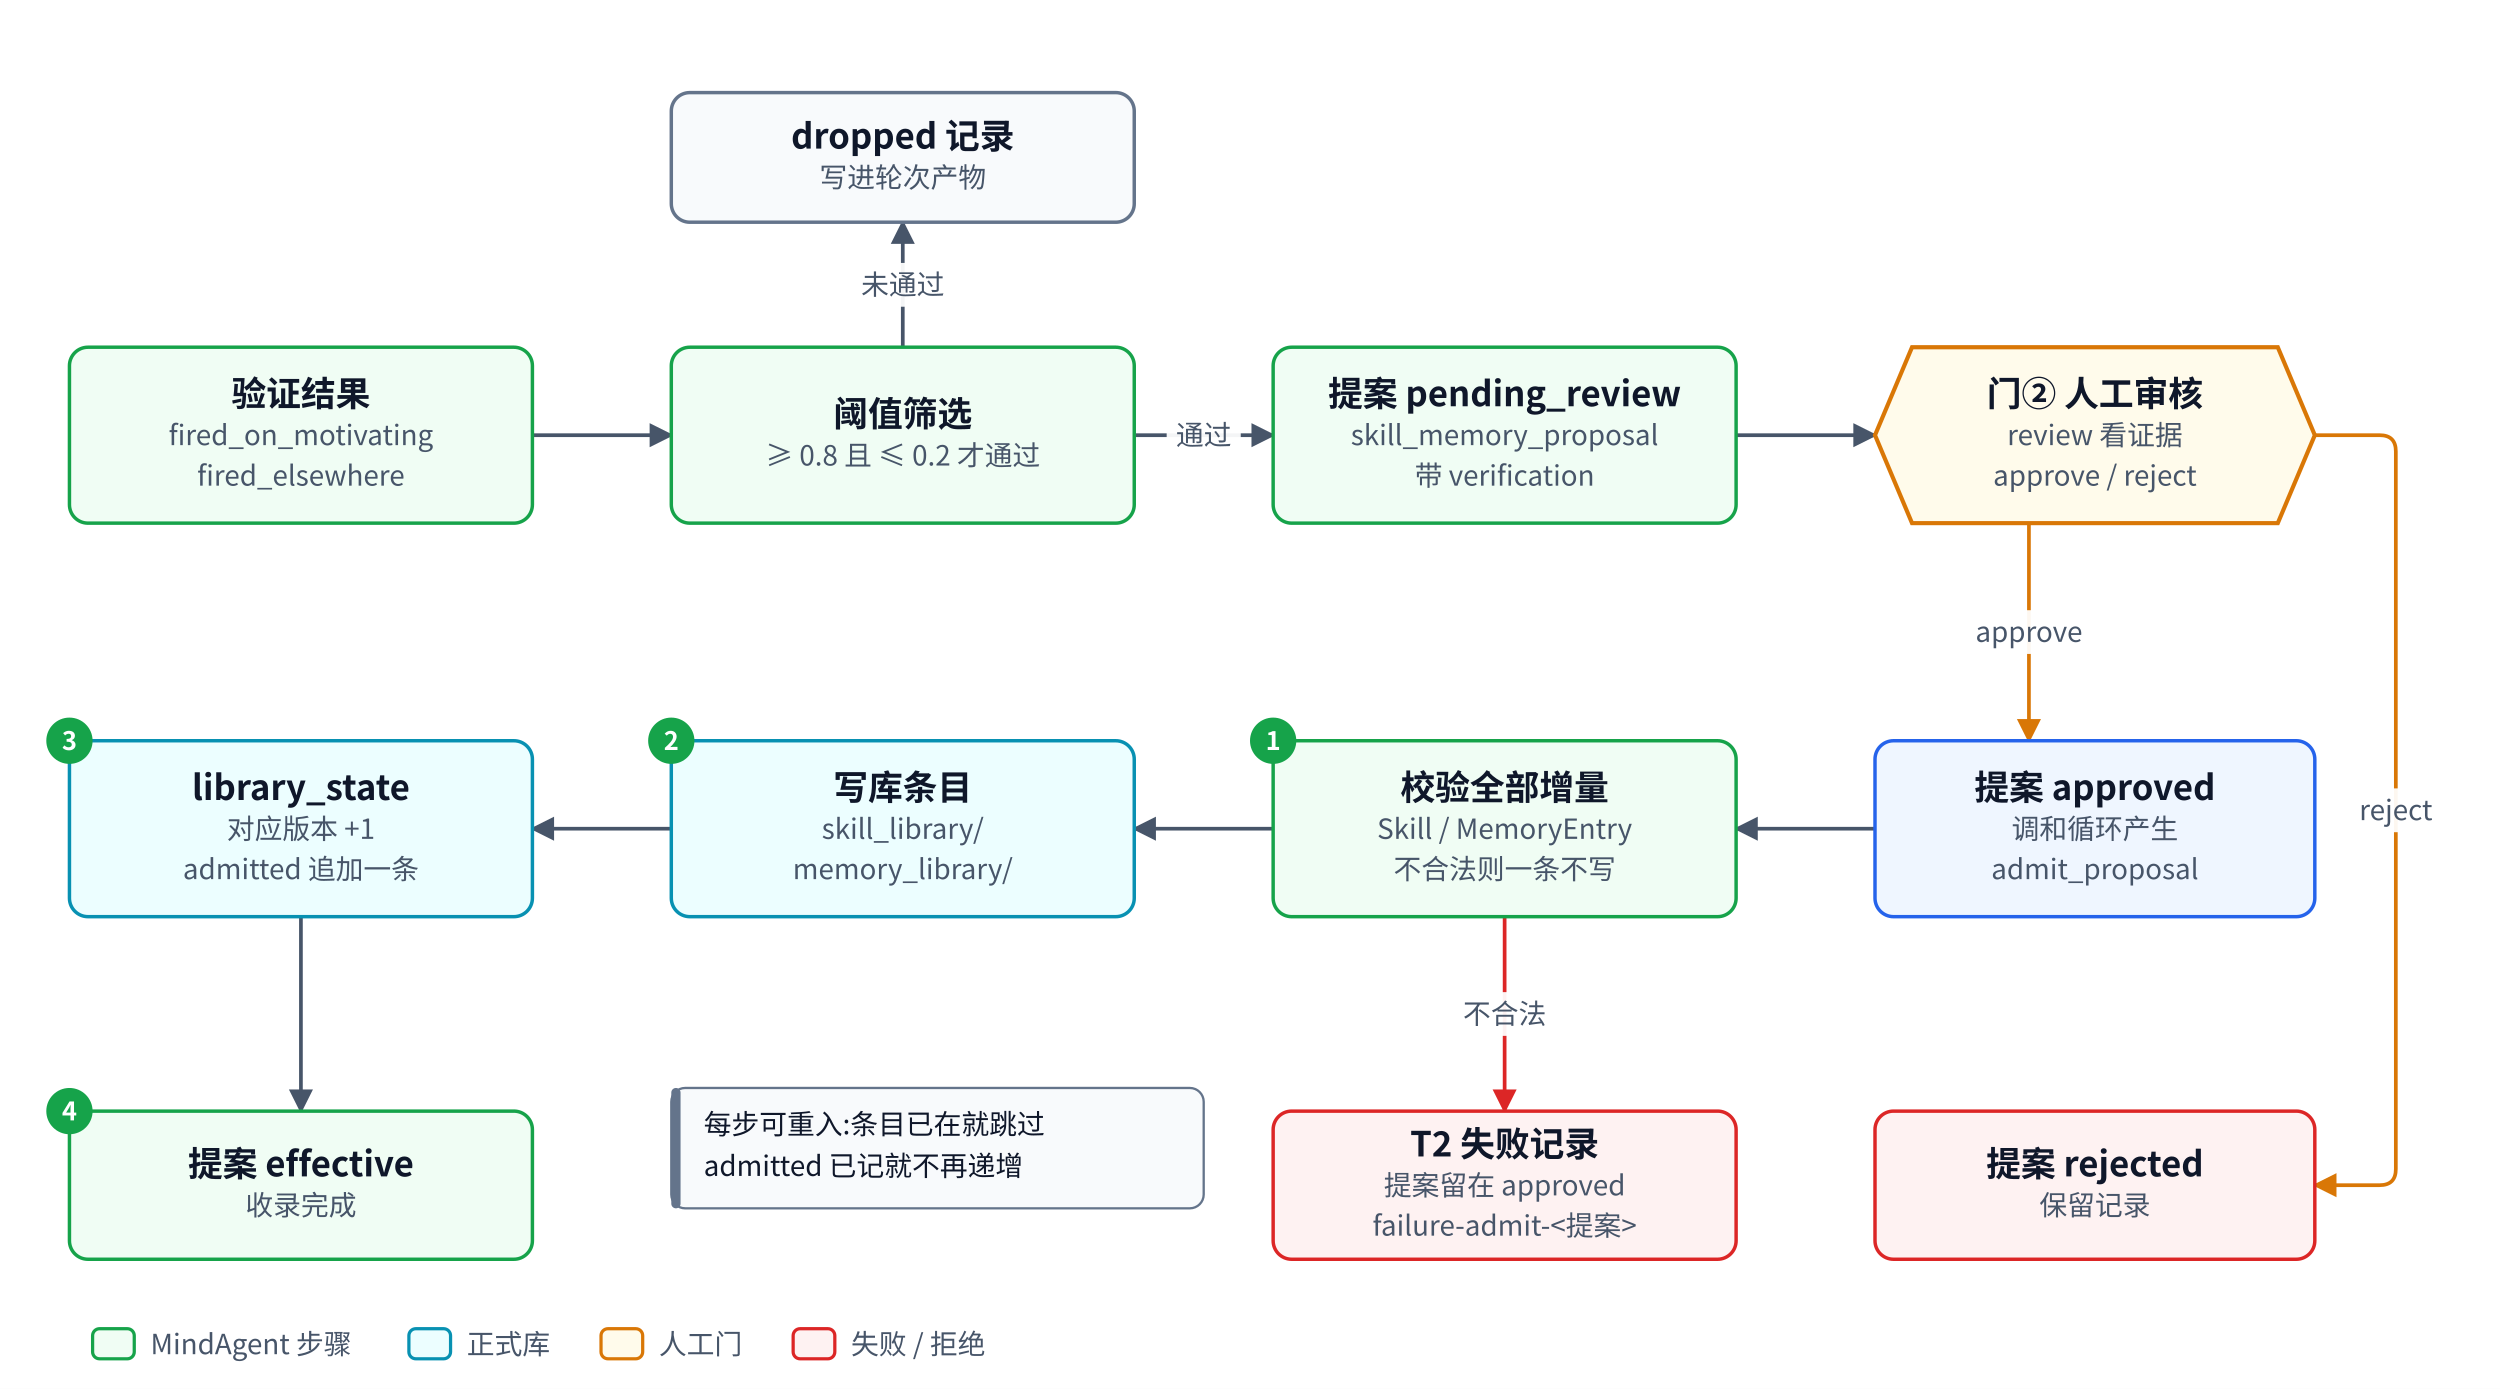
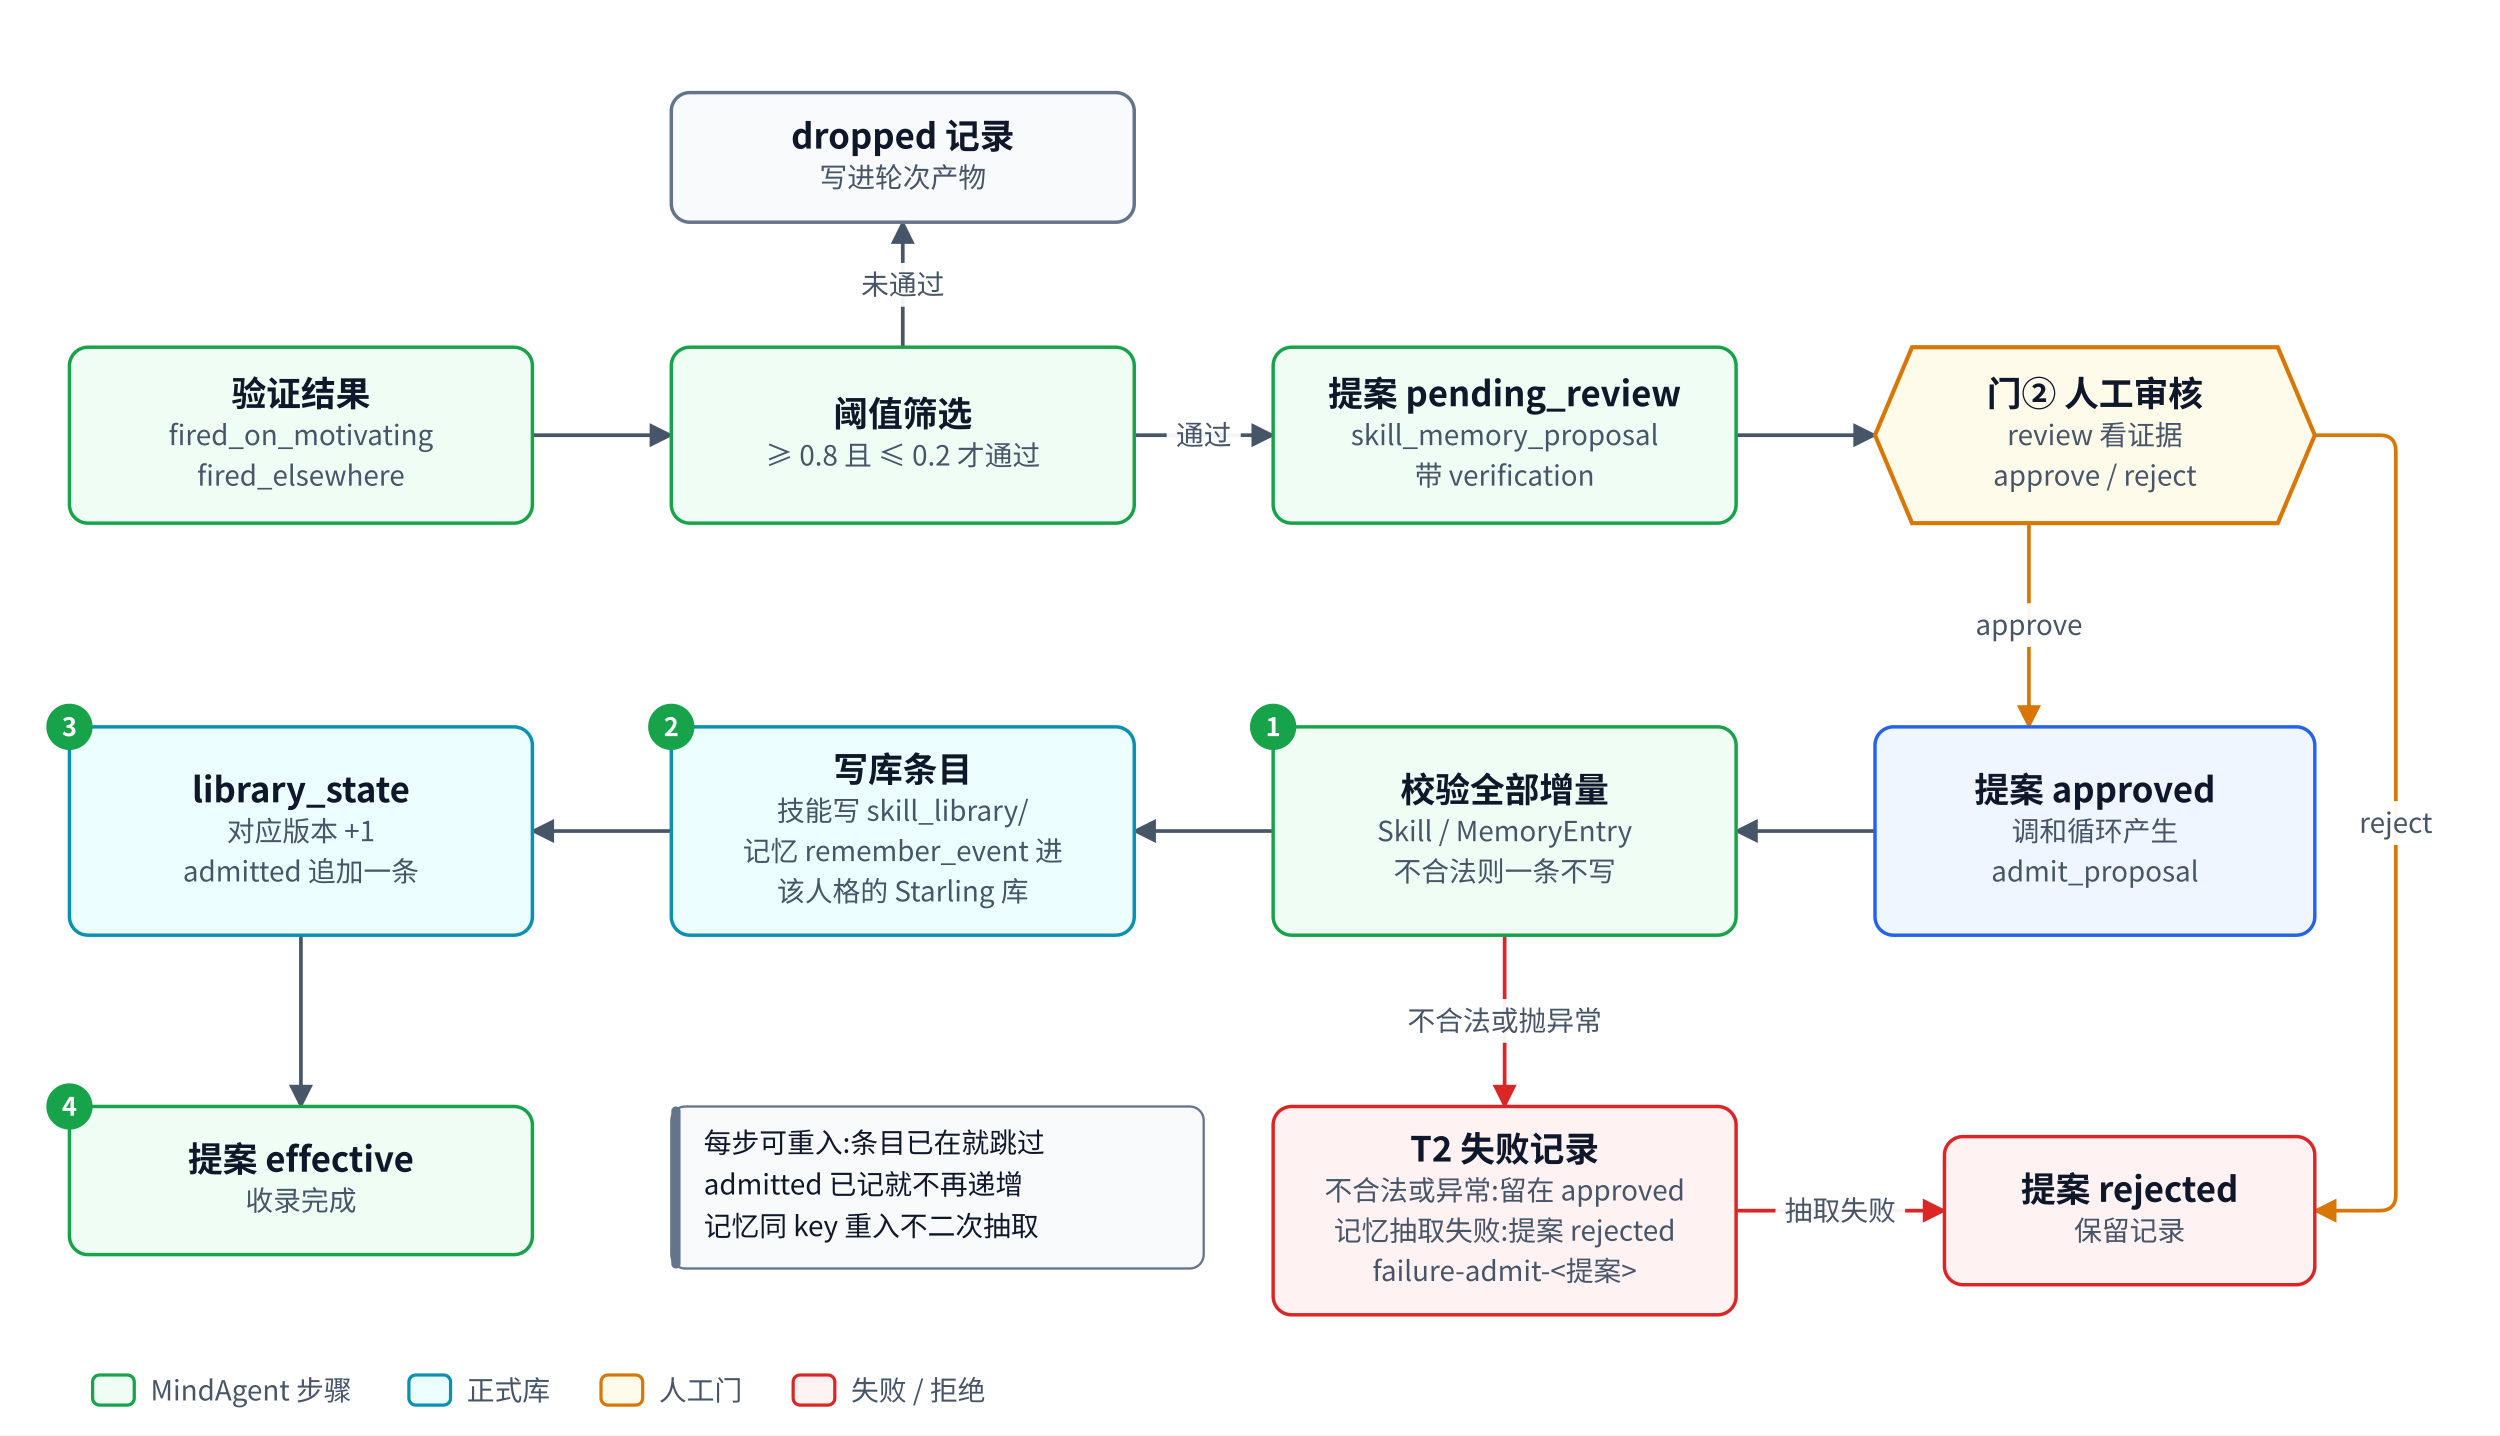
- <svg xmlns="http://www.w3.org/2000/svg" viewBox="0 0 1080 600" width="1080" height="600" role="img" aria-labelledby="t d" font-family="-apple-system,BlinkMacSystemFont,'PingFang SC','Hiragino Sans GB','Noto Sans CJK SC','Microsoft YaHei','Segoe UI',Helvetica,Arial,sans-serif">
+ <svg xmlns="http://www.w3.org/2000/svg" viewBox="0 0 1080 620" width="1080" height="620" role="img" aria-labelledby="t d" font-family="-apple-system,BlinkMacSystemFont,'PingFang SC','Hiragino Sans GB','Noto Sans CJK SC','Microsoft YaHei','Segoe UI',Helvetica,Arial,sans-serif">
  <defs>
    <marker id="ah0" viewBox="0 0 10 10" refX="9" refY="5" markerWidth="6.5" markerHeight="6.5" orient="auto-start-reverse">
      <path d="M0,0 L10,5 L0,10 z" fill="#475569" />
    </marker>
    <marker id="ah1" viewBox="0 0 10 10" refX="9" refY="5" markerWidth="6.5" markerHeight="6.5" orient="auto-start-reverse">
      <path d="M0,0 L10,5 L0,10 z" fill="#d97706" />
    </marker>
    <marker id="ah2" viewBox="0 0 10 10" refX="9" refY="5" markerWidth="6.5" markerHeight="6.5" orient="auto-start-reverse">
      <path d="M0,0 L10,5 L0,10 z" fill="#dc2626" />
    </marker>
  </defs>
-   <rect width="1080" height="600" fill="#ffffff" />
+   <rect width="1080" height="620" fill="#ffffff" />
  <path d="M230.0,188.0 L290.0,188.0" fill="none" stroke="#475569" stroke-width="1.6" stroke-linejoin="round" stroke-linecap="round" marker-end="url(#ah0)" />
  <path d="M490.0,188.0 L550.0,188.0" fill="none" stroke="#475569" stroke-width="1.6" stroke-linejoin="round" stroke-linecap="round" marker-end="url(#ah0)" />
  <path d="M390.0,150.0 L390.0,96.0" fill="none" stroke="#475569" stroke-width="1.6" stroke-linejoin="round" stroke-linecap="round" marker-end="url(#ah0)" />
  <path d="M750.0,188.0 L810.0,188.0" fill="none" stroke="#475569" stroke-width="1.6" stroke-linejoin="round" stroke-linecap="round" marker-end="url(#ah0)" />
-   <path d="M876.5,226.0 L876.5,320.0" fill="none" stroke="#d97706" stroke-width="1.6" stroke-linejoin="round" stroke-linecap="round" marker-end="url(#ah1)" />
-   <path d="M1000.0,188.0 L1028.0,188.0 Q1035.0,188.0 1035.0,195.0 L1035.0,505.0 Q1035.0,512.0 1028.0,512.0 L1000.0,512.0" fill="none" stroke="#d97706" stroke-width="1.6" stroke-linejoin="round" stroke-linecap="round" marker-end="url(#ah1)" />
-   <path d="M810.0,358.0 L750.0,358.0" fill="none" stroke="#475569" stroke-width="1.6" stroke-linejoin="round" stroke-linecap="round" marker-end="url(#ah0)" />
-   <path d="M550.0,358.0 L490.0,358.0" fill="none" stroke="#475569" stroke-width="1.6" stroke-linejoin="round" stroke-linecap="round" marker-end="url(#ah0)" />
-   <path d="M290.0,358.0 L230.0,358.0" fill="none" stroke="#475569" stroke-width="1.6" stroke-linejoin="round" stroke-linecap="round" marker-end="url(#ah0)" />
-   <path d="M130.0,396.0 L130.0,480.0" fill="none" stroke="#475569" stroke-width="1.6" stroke-linejoin="round" stroke-linecap="round" marker-end="url(#ah0)" />
-   <path d="M650.0,396.0 L650.0,480.0" fill="none" stroke="#dc2626" stroke-width="1.6" stroke-linejoin="round" stroke-linecap="round" marker-end="url(#ah2)" />
+   <path d="M876.5,226.0 L876.5,314.0" fill="none" stroke="#d97706" stroke-width="1.6" stroke-linejoin="round" stroke-linecap="round" marker-end="url(#ah1)" />
+   <path d="M1000.0,188.0 L1028.0,188.0 Q1035.0,188.0 1035.0,195.0 L1035.0,516.0 Q1035.0,523.0 1028.0,523.0 L1000.0,523.0" fill="none" stroke="#d97706" stroke-width="1.6" stroke-linejoin="round" stroke-linecap="round" marker-end="url(#ah1)" />
+   <path d="M810.0,359.0 L750.0,359.0" fill="none" stroke="#475569" stroke-width="1.6" stroke-linejoin="round" stroke-linecap="round" marker-end="url(#ah0)" />
+   <path d="M550.0,359.0 L490.0,359.0" fill="none" stroke="#475569" stroke-width="1.6" stroke-linejoin="round" stroke-linecap="round" marker-end="url(#ah0)" />
+   <path d="M290.0,359.0 L230.0,359.0" fill="none" stroke="#475569" stroke-width="1.6" stroke-linejoin="round" stroke-linecap="round" marker-end="url(#ah0)" />
+   <path d="M130.0,404.0 L130.0,478.0" fill="none" stroke="#475569" stroke-width="1.6" stroke-linejoin="round" stroke-linecap="round" marker-end="url(#ah0)" />
+   <path d="M650.0,404.0 L650.0,478.0" fill="none" stroke="#dc2626" stroke-width="1.6" stroke-linejoin="round" stroke-linecap="round" marker-end="url(#ah2)" />
+   <path d="M750.0,523.0 L840.0,523.0" fill="none" stroke="#dc2626" stroke-width="1.6" stroke-linejoin="round" stroke-linecap="round" marker-end="url(#ah2)" />
  <rect x="30" y="150" width="200" height="76" rx="8" fill="#f0fdf4" stroke="#16a34a" stroke-width="1.5" />
  <text x="130.0" y="175.5" text-anchor="middle" font-size="15" font-weight="700" fill="#0f172a">验证结果</text>
  <text x="130.0" y="192.3" text-anchor="middle" font-size="12" fill="#475569">fired_on_motivating</text>
  <text x="130.0" y="209.8" text-anchor="middle" font-size="12" fill="#475569">fired_elsewhere</text>
  <rect x="290" y="150" width="200" height="76" rx="8" fill="#f0fdf4" stroke="#16a34a" stroke-width="1.5" />
  <text x="390.0" y="184.2" text-anchor="middle" font-size="15" font-weight="700" fill="#0f172a">阈值筛选</text>
  <text x="390.0" y="201.1" text-anchor="middle" font-size="12" fill="#475569">≥ 0.8 且 ≤ 0.2 才通过</text>
  <rect x="550" y="150" width="200" height="76" rx="8" fill="#f0fdf4" stroke="#16a34a" stroke-width="1.5" />
  <text x="650.0" y="175.5" text-anchor="middle" font-size="15" font-weight="700" fill="#0f172a">提案 pending_review</text>
  <text x="650.0" y="192.3" text-anchor="middle" font-size="12" fill="#475569">skill_memory_proposal</text>
  <text x="650.0" y="209.8" text-anchor="middle" font-size="12" fill="#475569">带 verification</text>
  <polygon points="826.0,150.0 984.0,150.0 1000.0,188.0 984.0,226.0 826.0,226.0 810.0,188.0" fill="#fffbeb" stroke="#d97706" stroke-width="1.8" />
  <text x="905.0" y="175.5" text-anchor="middle" font-size="15" font-weight="700" fill="#0f172a">门② 人工审核</text>
  <text x="905.0" y="192.3" text-anchor="middle" font-size="12" fill="#475569">review 看证据</text>
  <text x="905.0" y="209.8" text-anchor="middle" font-size="12" fill="#475569">approve / reject</text>
  <rect x="290" y="40" width="200" height="56" rx="8" fill="#f8fafc" stroke="#64748b" stroke-width="1.5" />
  <text x="390.0" y="64.2" text-anchor="middle" font-size="15" font-weight="700" fill="#0f172a">dropped 记录</text>
  <text x="390.0" y="81.0" text-anchor="middle" font-size="12" fill="#475569">写进轮次产物</text>
-   <rect x="810" y="320" width="190" height="76" rx="8" fill="#eff6ff" stroke="#2563eb" stroke-width="1.5" />
-   <text x="905.0" y="345.6" text-anchor="middle" font-size="15" font-weight="700" fill="#0f172a">提案 approved</text>
-   <text x="905.0" y="362.4" text-anchor="middle" font-size="12" fill="#475569">调和循环产生</text>
-   <text x="905.0" y="379.8" text-anchor="middle" font-size="12" fill="#475569">admit_proposal</text>
-   <rect x="550" y="320" width="200" height="76" rx="8" fill="#f0fdf4" stroke="#16a34a" stroke-width="1.5" />
-   <text x="650.0" y="345.6" text-anchor="middle" font-size="15" font-weight="700" fill="#0f172a">校验全部增量</text>
-   <text x="650.0" y="362.4" text-anchor="middle" font-size="12" fill="#475569">Skill / MemoryEntry</text>
-   <text x="650.0" y="379.8" text-anchor="middle" font-size="12" fill="#475569">不合法则一条不写</text>
-   <rect x="290" y="320" width="200" height="76" rx="8" fill="#ecfeff" stroke="#0891b2" stroke-width="1.5" />
-   <text x="390.0" y="345.6" text-anchor="middle" font-size="15" font-weight="700" fill="#0f172a">写库条目</text>
-   <text x="390.0" y="362.4" text-anchor="middle" font-size="12" fill="#475569">skill_library/</text>
-   <text x="390.0" y="379.8" text-anchor="middle" font-size="12" fill="#475569">memory_library/</text>
-   <rect x="30" y="320" width="200" height="76" rx="8" fill="#ecfeff" stroke="#0891b2" stroke-width="1.5" />
-   <text x="130.0" y="345.6" text-anchor="middle" font-size="15" font-weight="700" fill="#0f172a">library_state</text>
-   <text x="130.0" y="362.4" text-anchor="middle" font-size="12" fill="#475569">对应版本 +1</text>
-   <text x="130.0" y="379.8" text-anchor="middle" font-size="12" fill="#475569">admitted 追加一条</text>
-   <rect x="30" y="480" width="200" height="64" rx="8" fill="#f0fdf4" stroke="#16a34a" stroke-width="1.5" />
-   <text x="130.0" y="508.2" text-anchor="middle" font-size="15" font-weight="700" fill="#0f172a">提案 effective</text>
-   <text x="130.0" y="525.0" text-anchor="middle" font-size="12" fill="#475569">收录完成</text>
-   <rect x="550" y="480" width="200" height="64" rx="8" fill="#fef2f2" stroke="#dc2626" stroke-width="1.5" />
-   <text x="650.0" y="499.6" text-anchor="middle" font-size="15" font-weight="700" fill="#0f172a">T2 失败记录</text>
-   <text x="650.0" y="516.4" text-anchor="middle" font-size="12" fill="#475569">提案留在 approved</text>
-   <text x="650.0" y="533.8" text-anchor="middle" font-size="12" fill="#475569">failure-admit-&lt;提案&gt;</text>
-   <rect x="810" y="480" width="190" height="64" rx="8" fill="#fef2f2" stroke="#dc2626" stroke-width="1.5" />
-   <text x="905.0" y="508.2" text-anchor="middle" font-size="15" font-weight="700" fill="#0f172a">提案 rejected</text>
-   <text x="905.0" y="525.0" text-anchor="middle" font-size="12" fill="#475569">保留记录</text>
-   <circle cx="550" cy="320" r="10" fill="#16a34a" />
-   <text x="550" y="324" text-anchor="middle" font-size="11" font-weight="700" fill="#ffffff">1</text>
-   <circle cx="290" cy="320" r="10" fill="#16a34a" />
-   <text x="290" y="324" text-anchor="middle" font-size="11" font-weight="700" fill="#ffffff">2</text>
-   <circle cx="30" cy="320" r="10" fill="#16a34a" />
-   <text x="30" y="324" text-anchor="middle" font-size="11" font-weight="700" fill="#ffffff">3</text>
-   <circle cx="30" cy="480" r="10" fill="#16a34a" />
-   <text x="30" y="484" text-anchor="middle" font-size="11" font-weight="700" fill="#ffffff">4</text>
-   <rect x="290" y="470" width="230" height="52.0" rx="6" fill="#f8fafc" stroke="#64748b" stroke-width="1" />
-   <rect x="290" y="470" width="4" height="52.0" rx="2" fill="#64748b" />
-   <text x="304" y="490.0" font-size="12" fill="#0f172a">每步可重入:条目已在就跳过</text>
-   <text x="304" y="508.0" font-size="12" fill="#0f172a">admitted 已记就不再递增</text>
+   <rect x="810" y="314" width="190" height="90" rx="8" fill="#eff6ff" stroke="#2563eb" stroke-width="1.5" />
+   <text x="905.0" y="346.6" text-anchor="middle" font-size="15" font-weight="700" fill="#0f172a">提案 approved</text>
+   <text x="905.0" y="363.4" text-anchor="middle" font-size="12" fill="#475569">调和循环产生</text>
+   <text x="905.0" y="380.8" text-anchor="middle" font-size="12" fill="#475569">admit_proposal</text>
+   <rect x="550" y="314" width="200" height="90" rx="8" fill="#f0fdf4" stroke="#16a34a" stroke-width="1.5" />
+   <text x="650.0" y="346.6" text-anchor="middle" font-size="15" font-weight="700" fill="#0f172a">校验全部增量</text>
+   <text x="650.0" y="363.4" text-anchor="middle" font-size="12" fill="#475569">Skill / MemoryEntry</text>
+   <text x="650.0" y="380.8" text-anchor="middle" font-size="12" fill="#475569">不合法则一条不写</text>
+   <rect x="290" y="314" width="200" height="90" rx="8" fill="#ecfeff" stroke="#0891b2" stroke-width="1.5" />
+   <text x="390.0" y="337.8" text-anchor="middle" font-size="15" font-weight="700" fill="#0f172a">写库条目</text>
+   <text x="390.0" y="354.6" text-anchor="middle" font-size="12" fill="#475569">技能写 skill_library/</text>
+   <text x="390.0" y="372.0" text-anchor="middle" font-size="12" fill="#475569">记忆 remember_event 进</text>
+   <text x="390.0" y="389.4" text-anchor="middle" font-size="12" fill="#475569">该人格的 Starling 库</text>
+   <rect x="30" y="314" width="200" height="90" rx="8" fill="#ecfeff" stroke="#0891b2" stroke-width="1.5" />
+   <text x="130.0" y="346.6" text-anchor="middle" font-size="15" font-weight="700" fill="#0f172a">library_state</text>
+   <text x="130.0" y="363.4" text-anchor="middle" font-size="12" fill="#475569">对应版本 +1</text>
+   <text x="130.0" y="380.8" text-anchor="middle" font-size="12" fill="#475569">admitted 追加一条</text>
+   <rect x="30" y="478" width="200" height="64" rx="8" fill="#f0fdf4" stroke="#16a34a" stroke-width="1.5" />
+   <text x="130.0" y="506.2" text-anchor="middle" font-size="15" font-weight="700" fill="#0f172a">提案 effective</text>
+   <text x="130.0" y="523.0" text-anchor="middle" font-size="12" fill="#475569">收录完成</text>
+   <rect x="550" y="478" width="200" height="90" rx="8" fill="#fef2f2" stroke="#dc2626" stroke-width="1.5" />
+   <text x="650.0" y="501.8" text-anchor="middle" font-size="15" font-weight="700" fill="#0f172a">T2 失败记录</text>
+   <text x="650.0" y="518.6" text-anchor="middle" font-size="12" fill="#475569">不合法或异常:留在 approved</text>
+   <text x="650.0" y="536.0" text-anchor="middle" font-size="12" fill="#475569">记忆抽取失败:提案 rejected</text>
+   <text x="650.0" y="553.4" text-anchor="middle" font-size="12" fill="#475569">failure-admit-&lt;提案&gt;</text>
+   <rect x="840" y="491" width="160" height="64" rx="8" fill="#fef2f2" stroke="#dc2626" stroke-width="1.5" />
+   <text x="920.0" y="519.2" text-anchor="middle" font-size="15" font-weight="700" fill="#0f172a">提案 rejected</text>
+   <text x="920.0" y="536.0" text-anchor="middle" font-size="12" fill="#475569">保留记录</text>
+   <circle cx="550" cy="314" r="10" fill="#16a34a" />
+   <text x="550" y="318" text-anchor="middle" font-size="11" font-weight="700" fill="#ffffff">1</text>
+   <circle cx="290" cy="314" r="10" fill="#16a34a" />
+   <text x="290" y="318" text-anchor="middle" font-size="11" font-weight="700" fill="#ffffff">2</text>
+   <circle cx="30" cy="314" r="10" fill="#16a34a" />
+   <text x="30" y="318" text-anchor="middle" font-size="11" font-weight="700" fill="#ffffff">3</text>
+   <circle cx="30" cy="478" r="10" fill="#16a34a" />
+   <text x="30" y="482" text-anchor="middle" font-size="11" font-weight="700" fill="#ffffff">4</text>
+   <rect x="290" y="478" width="230" height="70.0" rx="6" fill="#f8fafc" stroke="#64748b" stroke-width="1" />
+   <rect x="290" y="478" width="4" height="70.0" rx="2" fill="#64748b" />
+   <text x="304" y="498.0" font-size="12" fill="#0f172a">每步可重入:条目已在就跳过</text>
+   <text x="304" y="516.0" font-size="12" fill="#0f172a">admitted 已记就不再递增</text>
+   <text x="304" y="534.0" font-size="12" fill="#0f172a">记忆同 key 重入不二次抽取</text>
  <rect x="504.0" y="178.6" width="32.0" height="18.9" rx="4" fill="#ffffff" fill-opacity="0.94" />
  <text x="520.0" y="192.3" text-anchor="middle" font-size="12" fill="#475569">通过</text>
  <rect x="368.0" y="113.6" width="44.0" height="18.9" rx="4" fill="#ffffff" fill-opacity="0.94" />
  <text x="390.0" y="127.3" text-anchor="middle" font-size="12" fill="#475569">未通过</text>
-   <rect x="848.6" y="263.6" width="55.9" height="18.9" rx="4" fill="#ffffff" fill-opacity="0.94" />
-   <text x="876.5" y="277.3" text-anchor="middle" font-size="12" fill="#475569">approve</text>
-   <rect x="1013.0" y="340.6" width="44.0" height="18.9" rx="4" fill="#ffffff" fill-opacity="0.94" />
-   <text x="1035.0" y="354.3" text-anchor="middle" font-size="12" fill="#475569">reject</text>
-   <rect x="628.0" y="428.6" width="44.0" height="18.9" rx="4" fill="#ffffff" fill-opacity="0.94" />
-   <text x="650.0" y="442.3" text-anchor="middle" font-size="12" fill="#475569">不合法</text>
-   <rect x="40" y="574" width="18" height="13" rx="3" fill="#f0fdf4" stroke="#16a34a" stroke-width="1.4" />
-   <text x="65" y="585" font-size="12" fill="#475569">MindAgent 步骤</text>
-   <rect x="176.64" y="574" width="18" height="13" rx="3" fill="#ecfeff" stroke="#0891b2" stroke-width="1.4" />
-   <text x="201.64" y="585" font-size="12" fill="#475569">正式库</text>
-   <rect x="259.64" y="574" width="18" height="13" rx="3" fill="#fffbeb" stroke="#d97706" stroke-width="1.4" />
-   <text x="284.64" y="585" font-size="12" fill="#475569">人工门</text>
-   <rect x="342.64" y="574" width="18" height="13" rx="3" fill="#fef2f2" stroke="#dc2626" stroke-width="1.4" />
-   <text x="367.64" y="585" font-size="12" fill="#475569">失败 / 拒绝</text>
+   <rect x="848.6" y="260.6" width="55.9" height="18.9" rx="4" fill="#ffffff" fill-opacity="0.94" />
+   <text x="876.5" y="274.3" text-anchor="middle" font-size="12" fill="#475569">approve</text>
+   <rect x="1013.0" y="346.1" width="44.0" height="18.9" rx="4" fill="#ffffff" fill-opacity="0.94" />
+   <text x="1035.0" y="359.8" text-anchor="middle" font-size="12" fill="#475569">reject</text>
+   <rect x="604.0" y="431.6" width="92.0" height="18.9" rx="4" fill="#ffffff" fill-opacity="0.94" />
+   <text x="650.0" y="445.3" text-anchor="middle" font-size="12" fill="#475569">不合法或抛异常</text>
+   <rect x="767.0" y="513.6" width="56.0" height="18.9" rx="4" fill="#ffffff" fill-opacity="0.94" />
+   <text x="795.0" y="527.3" text-anchor="middle" font-size="12" fill="#475569">抽取失败</text>
+   <rect x="40" y="594" width="18" height="13" rx="3" fill="#f0fdf4" stroke="#16a34a" stroke-width="1.4" />
+   <text x="65" y="605" font-size="12" fill="#475569">MindAgent 步骤</text>
+   <rect x="176.64" y="594" width="18" height="13" rx="3" fill="#ecfeff" stroke="#0891b2" stroke-width="1.4" />
+   <text x="201.64" y="605" font-size="12" fill="#475569">正式库</text>
+   <rect x="259.64" y="594" width="18" height="13" rx="3" fill="#fffbeb" stroke="#d97706" stroke-width="1.4" />
+   <text x="284.64" y="605" font-size="12" fill="#475569">人工门</text>
+   <rect x="342.64" y="594" width="18" height="13" rx="3" fill="#fef2f2" stroke="#dc2626" stroke-width="1.4" />
+   <text x="367.64" y="605" font-size="12" fill="#475569">失败 / 拒绝</text>
</svg>
